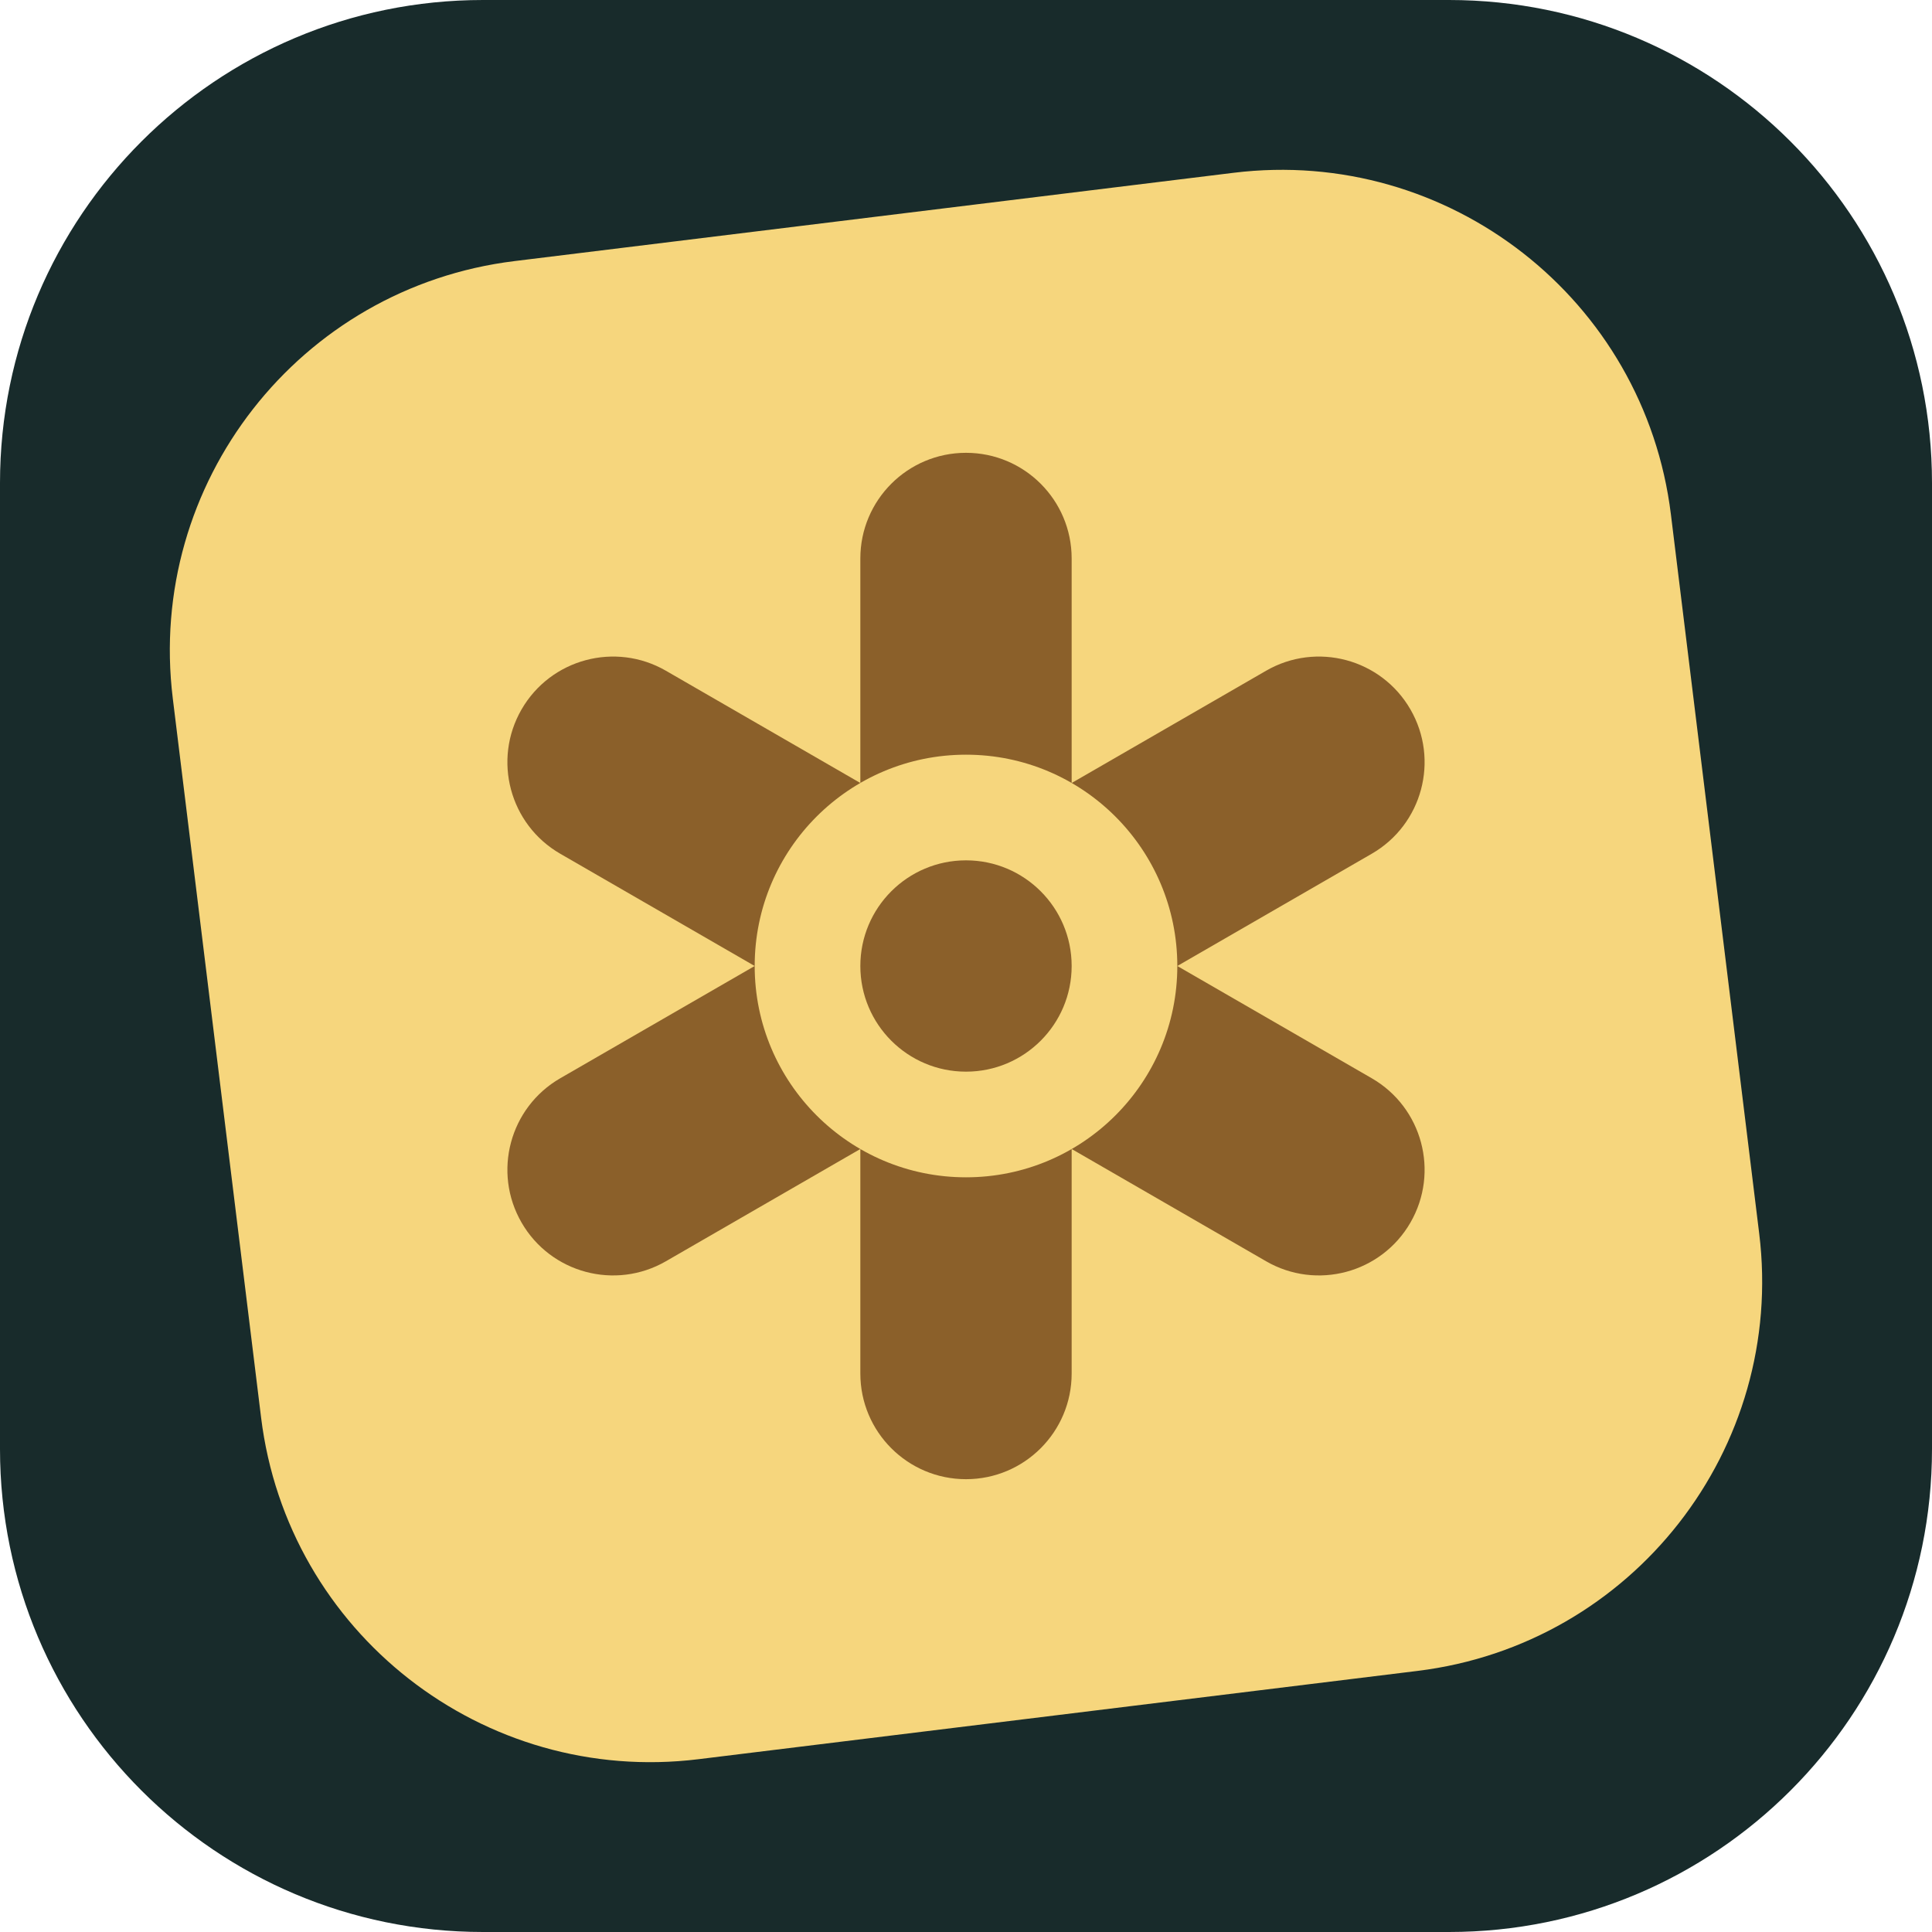
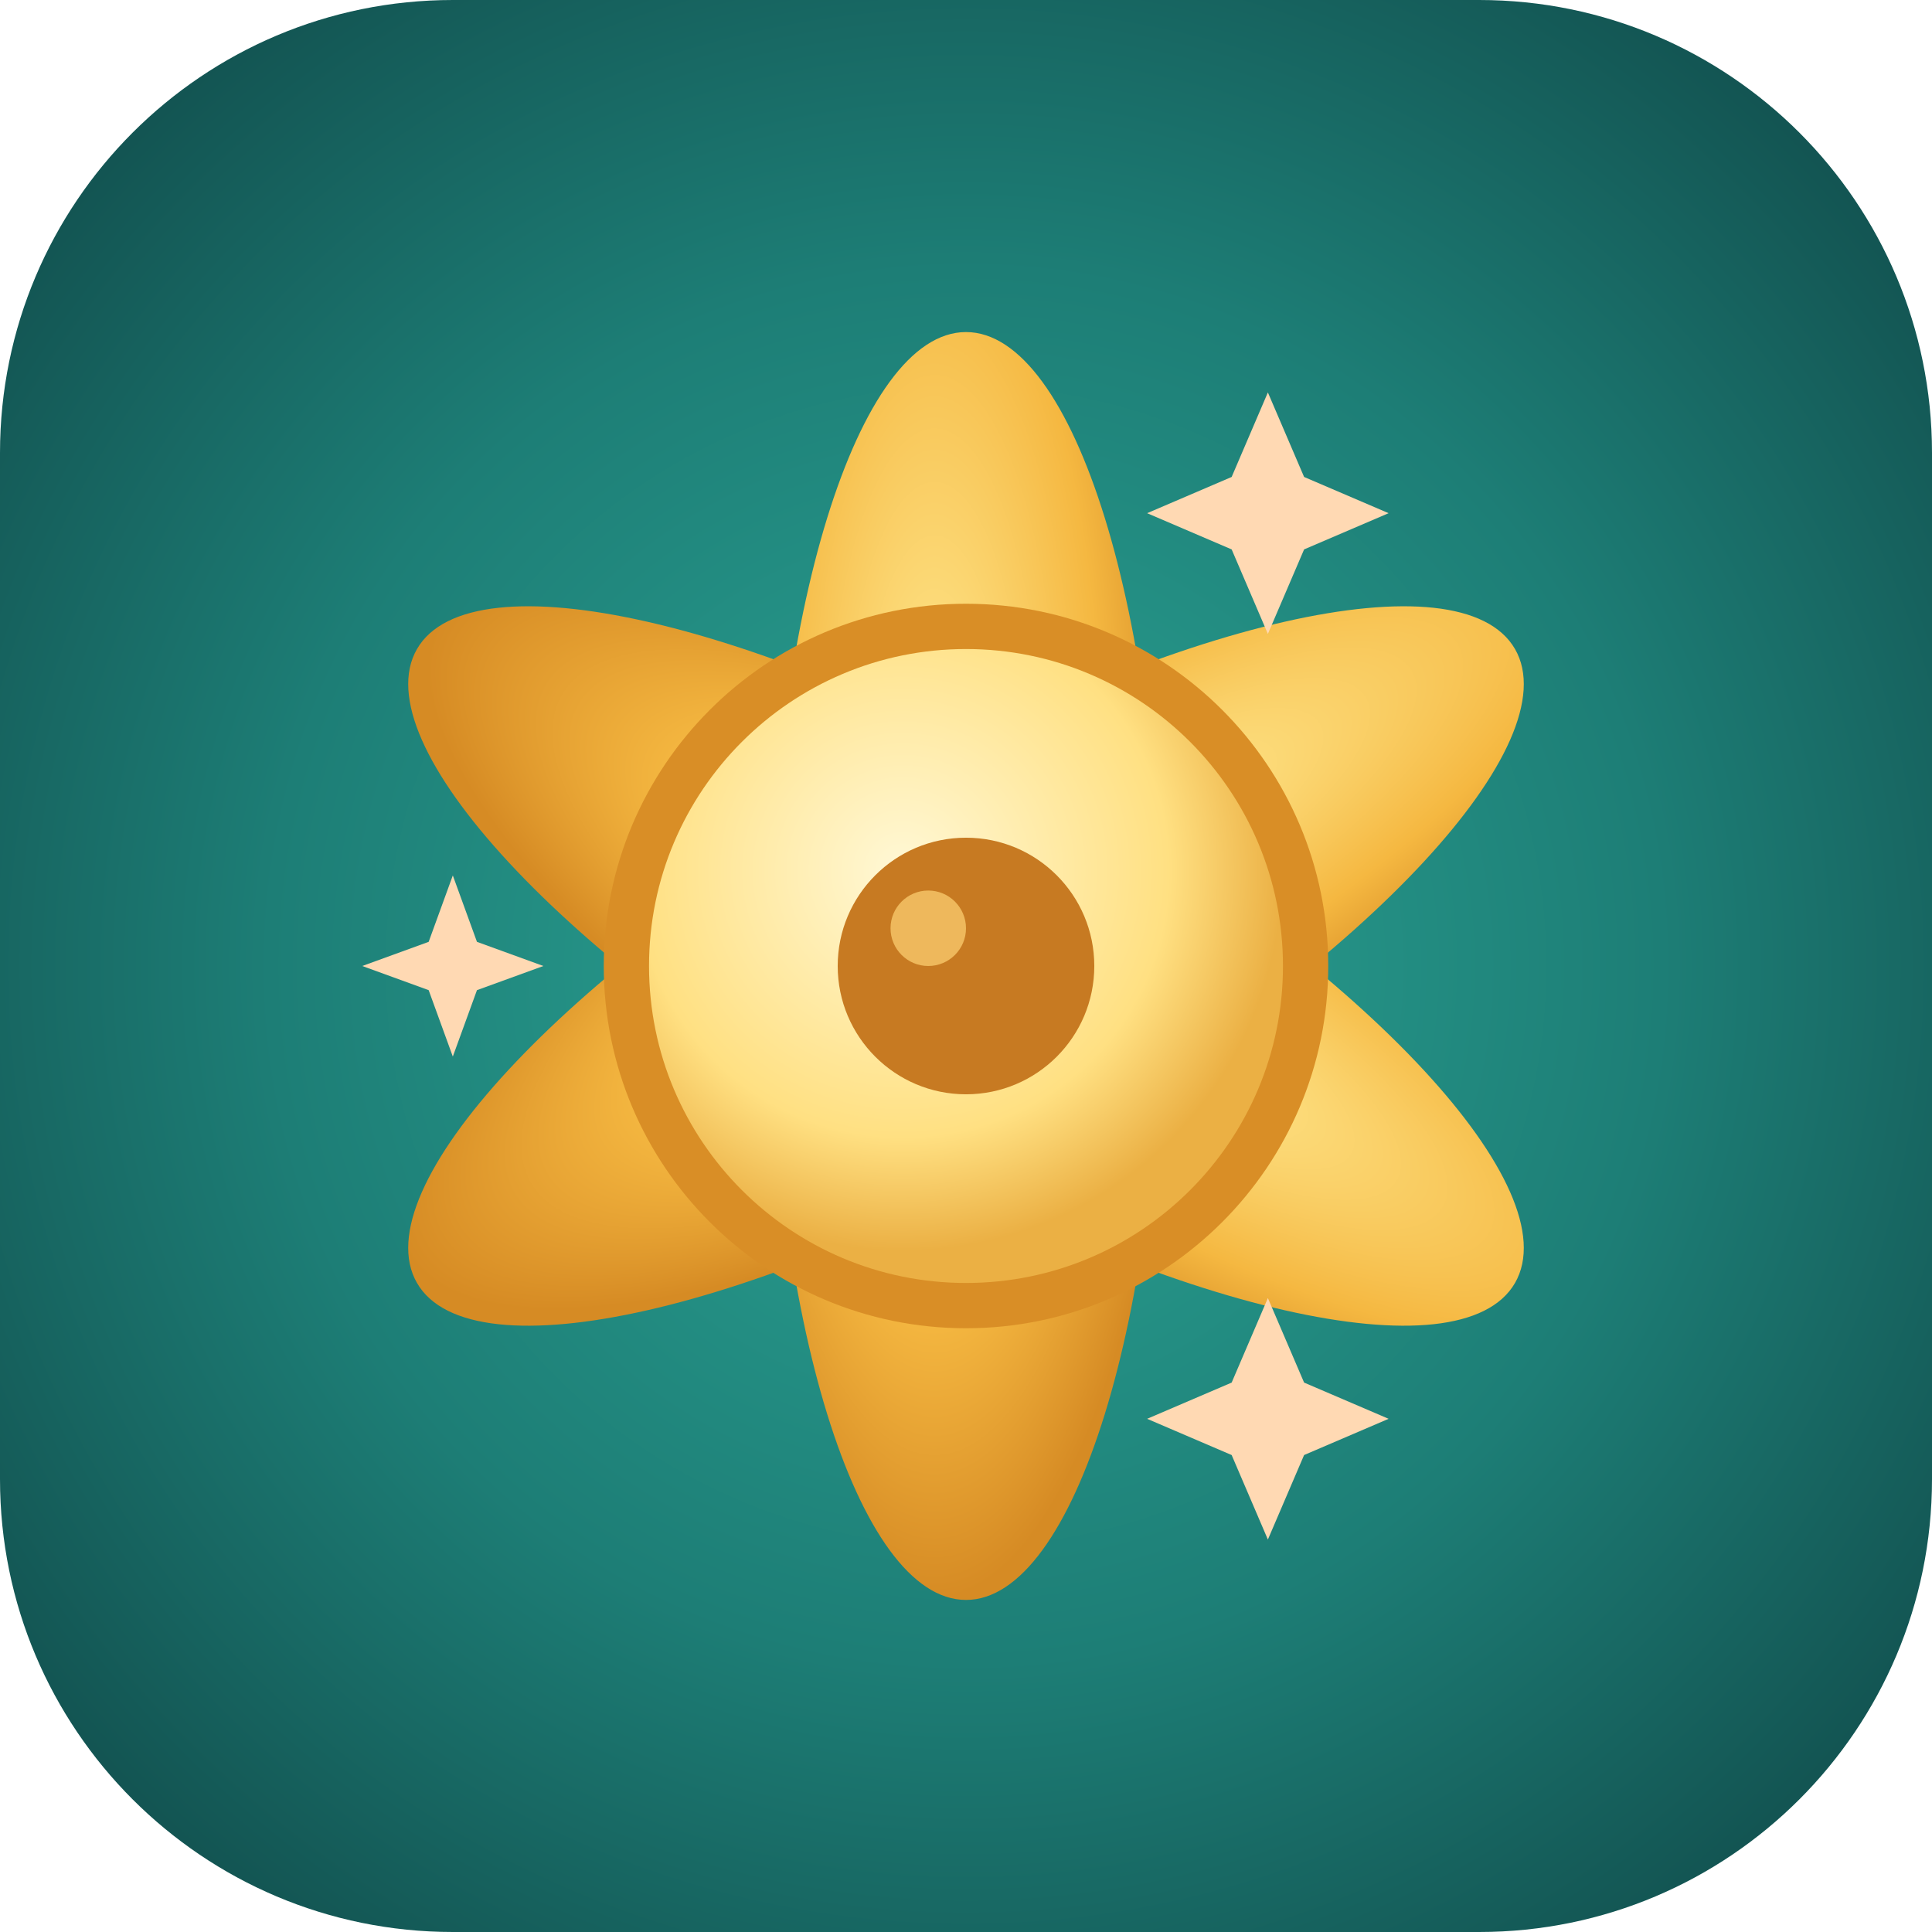
<svg xmlns="http://www.w3.org/2000/svg" viewBox="0 0 128 128">
-   <rect width="128" height="128" rx="32" fill="#182b2b" />
-   <rect x="14" y="14" width="100" height="100" rx="26" fill="#f6d67d" transform="rotate(-7 64 64)" />
-   <g fill="#8b602a" transform="translate(64 64)">
-     <rect x="-7" y="-34" width="14" height="68" rx="7" />
-     <rect x="-7" y="-34" width="14" height="68" rx="7" transform="rotate(60)" />
-     <rect x="-7" y="-34" width="14" height="68" rx="7" transform="rotate(120)" />
-     <circle r="14" fill="#f6d67d" />
-     <circle r="7" fill="#8b602a" />
+   <defs>
+     <radialGradient id="bg" cx="50%" cy="50%" r="65%">
+       <stop offset="0%" stop-color="#2ca595" />
+       <stop offset="55%" stop-color="#1d7e76" />
+       <stop offset="100%" stop-color="#114d4c" />
+     </radialGradient>
+     <radialGradient id="sun" cx="42%" cy="35%" r="65%">
+       <stop offset="0%" stop-color="#ffea92" />
+       <stop offset="65%" stop-color="#f5b841" />
+       <stop offset="100%" stop-color="#d68b24" />
+     </radialGradient>
+     <radialGradient id="center" cx="40%" cy="35%" r="60%">
+       <stop offset="0%" stop-color="#fff8d6" />
+       <stop offset="70%" stop-color="#ffe082" />
+       <stop offset="100%" stop-color="#ebb044" />
+     </radialGradient>
+   </defs>
+   <rect width="128" height="128" rx="30" fill="url(#bg)" />
+   <g transform="translate(64 64)">
+     <g fill="url(#sun)">
+       <ellipse rx="13" ry="42" />
+       <ellipse rx="13" ry="42" transform="rotate(60)" />
+       <ellipse rx="13" ry="42" transform="rotate(120)" />
+     </g>
+     <circle r="24" fill="#d98e26" />
+     <circle r="21" fill="url(#center)" />
+     <circle r="8.5" fill="#c77a22" />
+     <circle cx="-2.5" cy="-2.5" r="2.5" fill="#f7c86a" opacity="0.8" />
  </g>
+   <path d="M84 26 L86.4 31.6 L92 34 L86.4 36.4 L84 42 L81.6 36.4 L76 34 L81.6 31.6 Z" fill="#ffd9b3" />
+   <path d="M84 86 L86.4 91.6 L92 94 L86.4 96.4 L84 102 L81.6 96.4 L76 94 L81.6 91.6 Z" fill="#ffd9b3" />
+   <path d="M30 58 L31.6 62.4 L36 64 L31.6 65.6 L30 70 L28.4 65.6 L24 64 L28.4 62.4 Z" fill="#ffd9b3" />
</svg>
